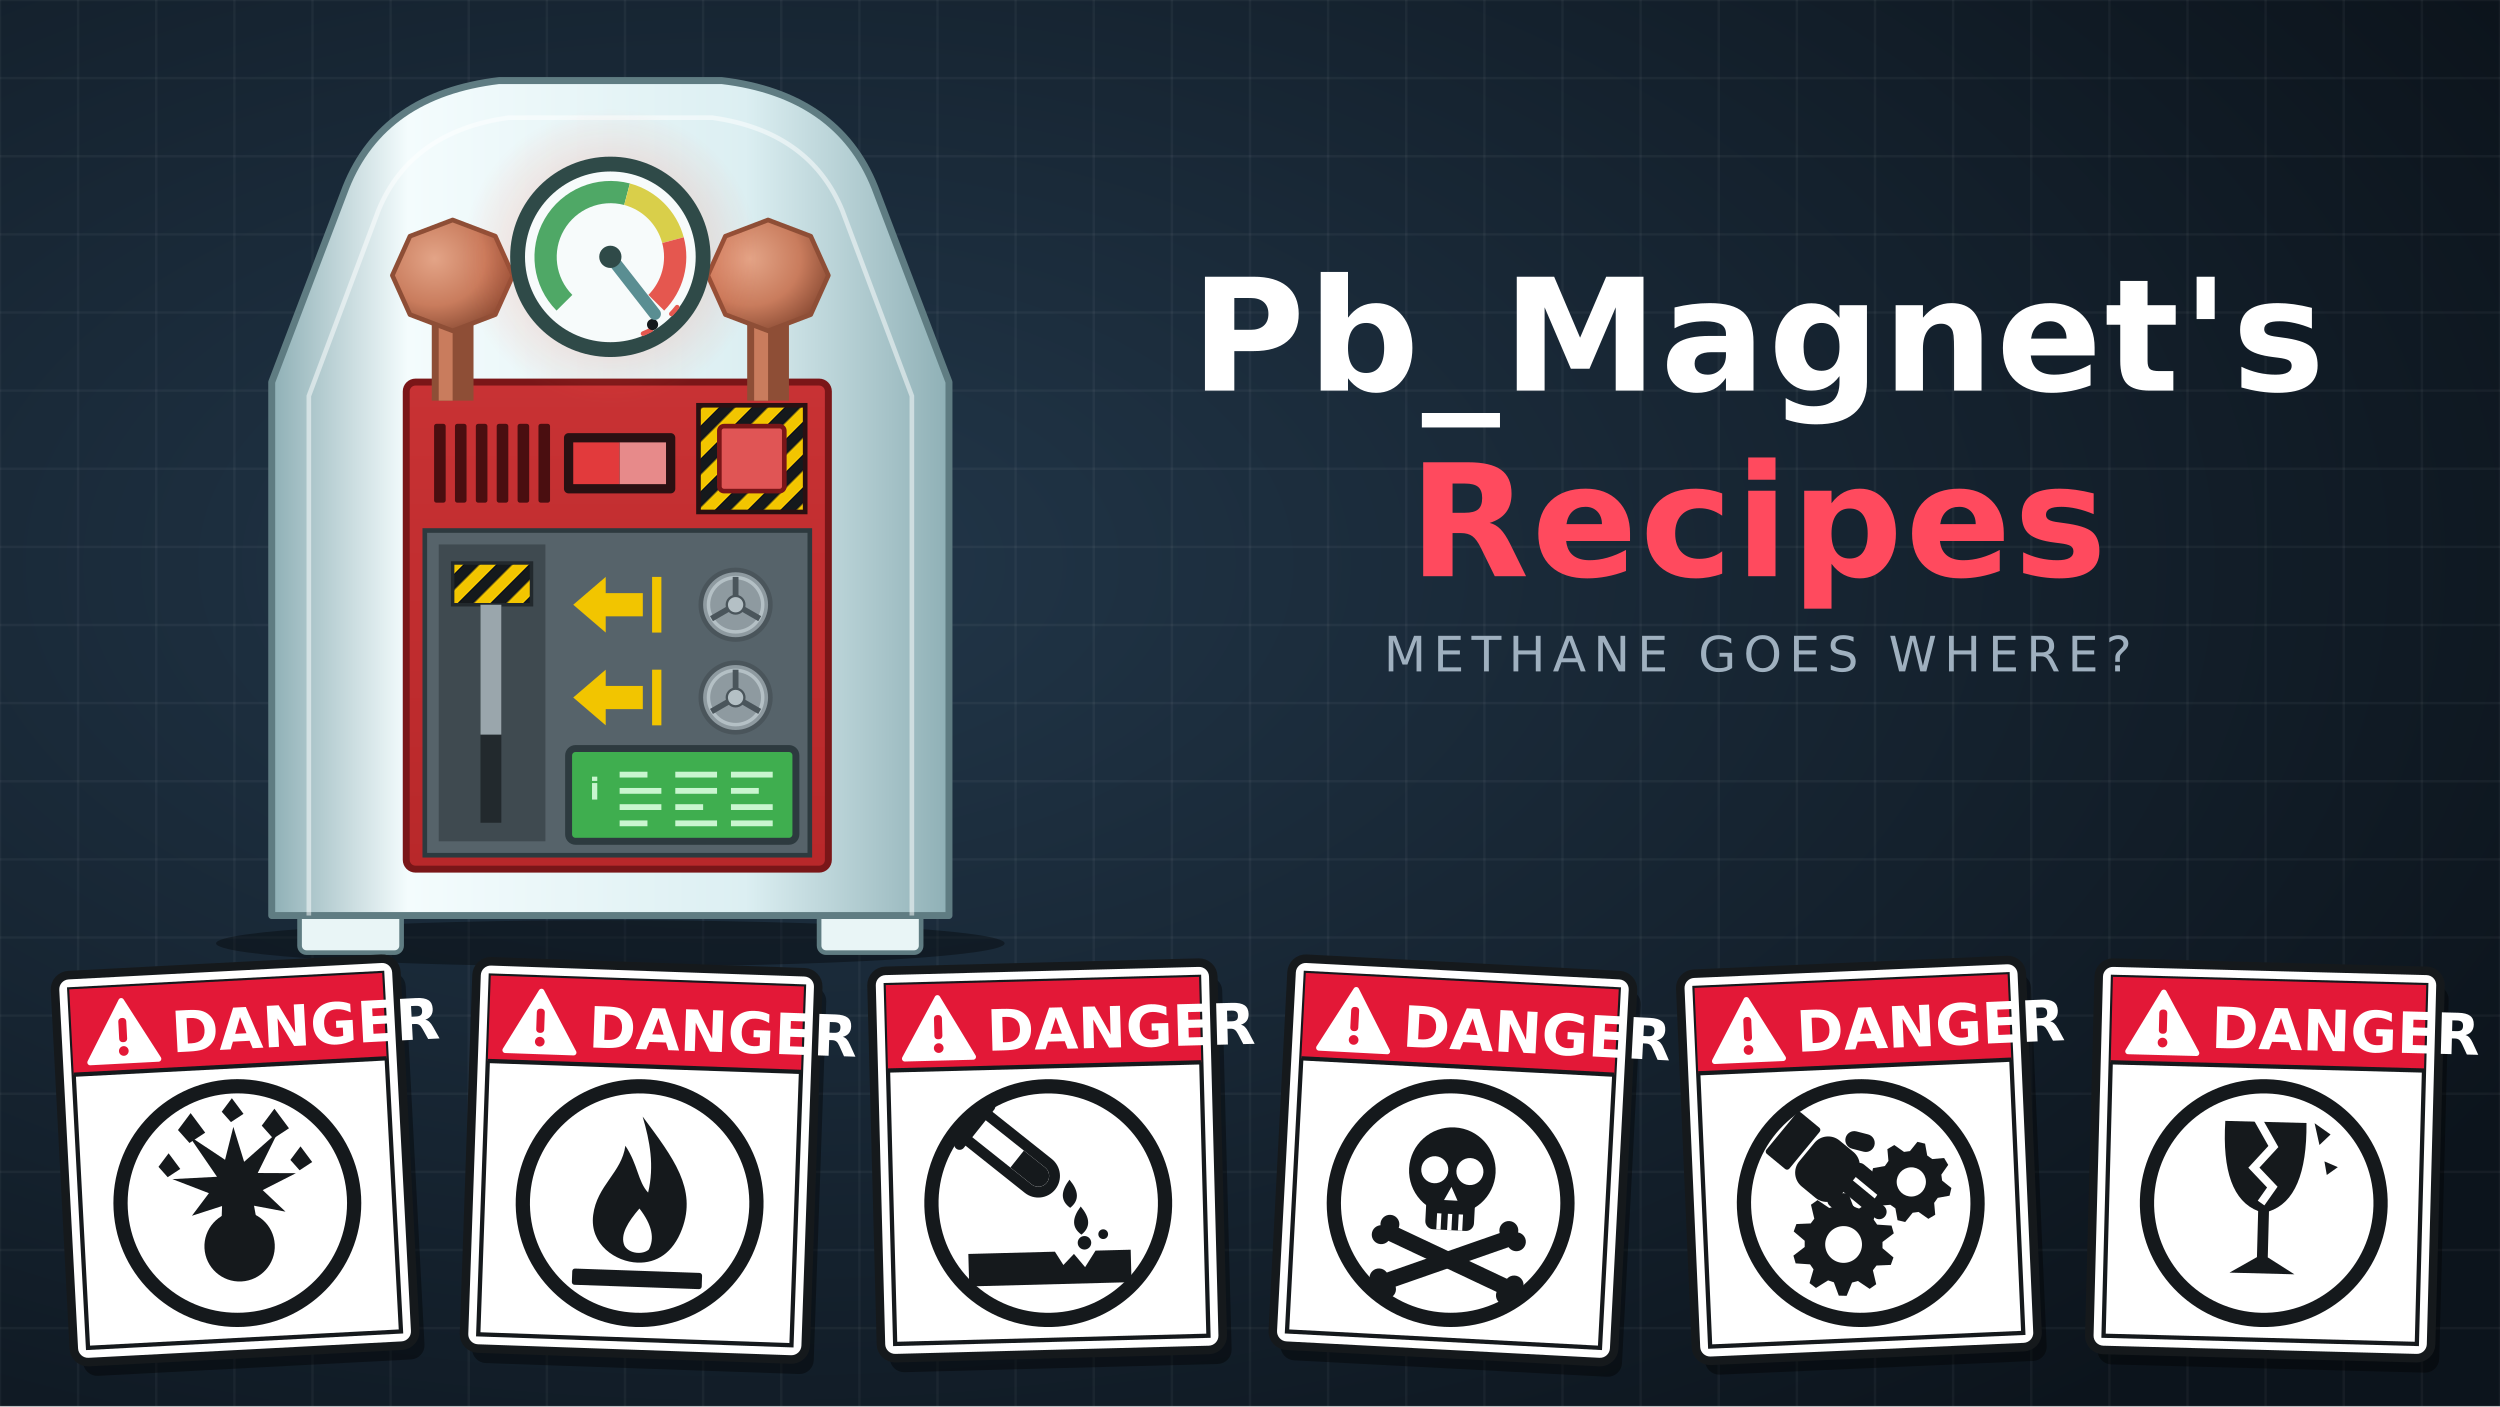
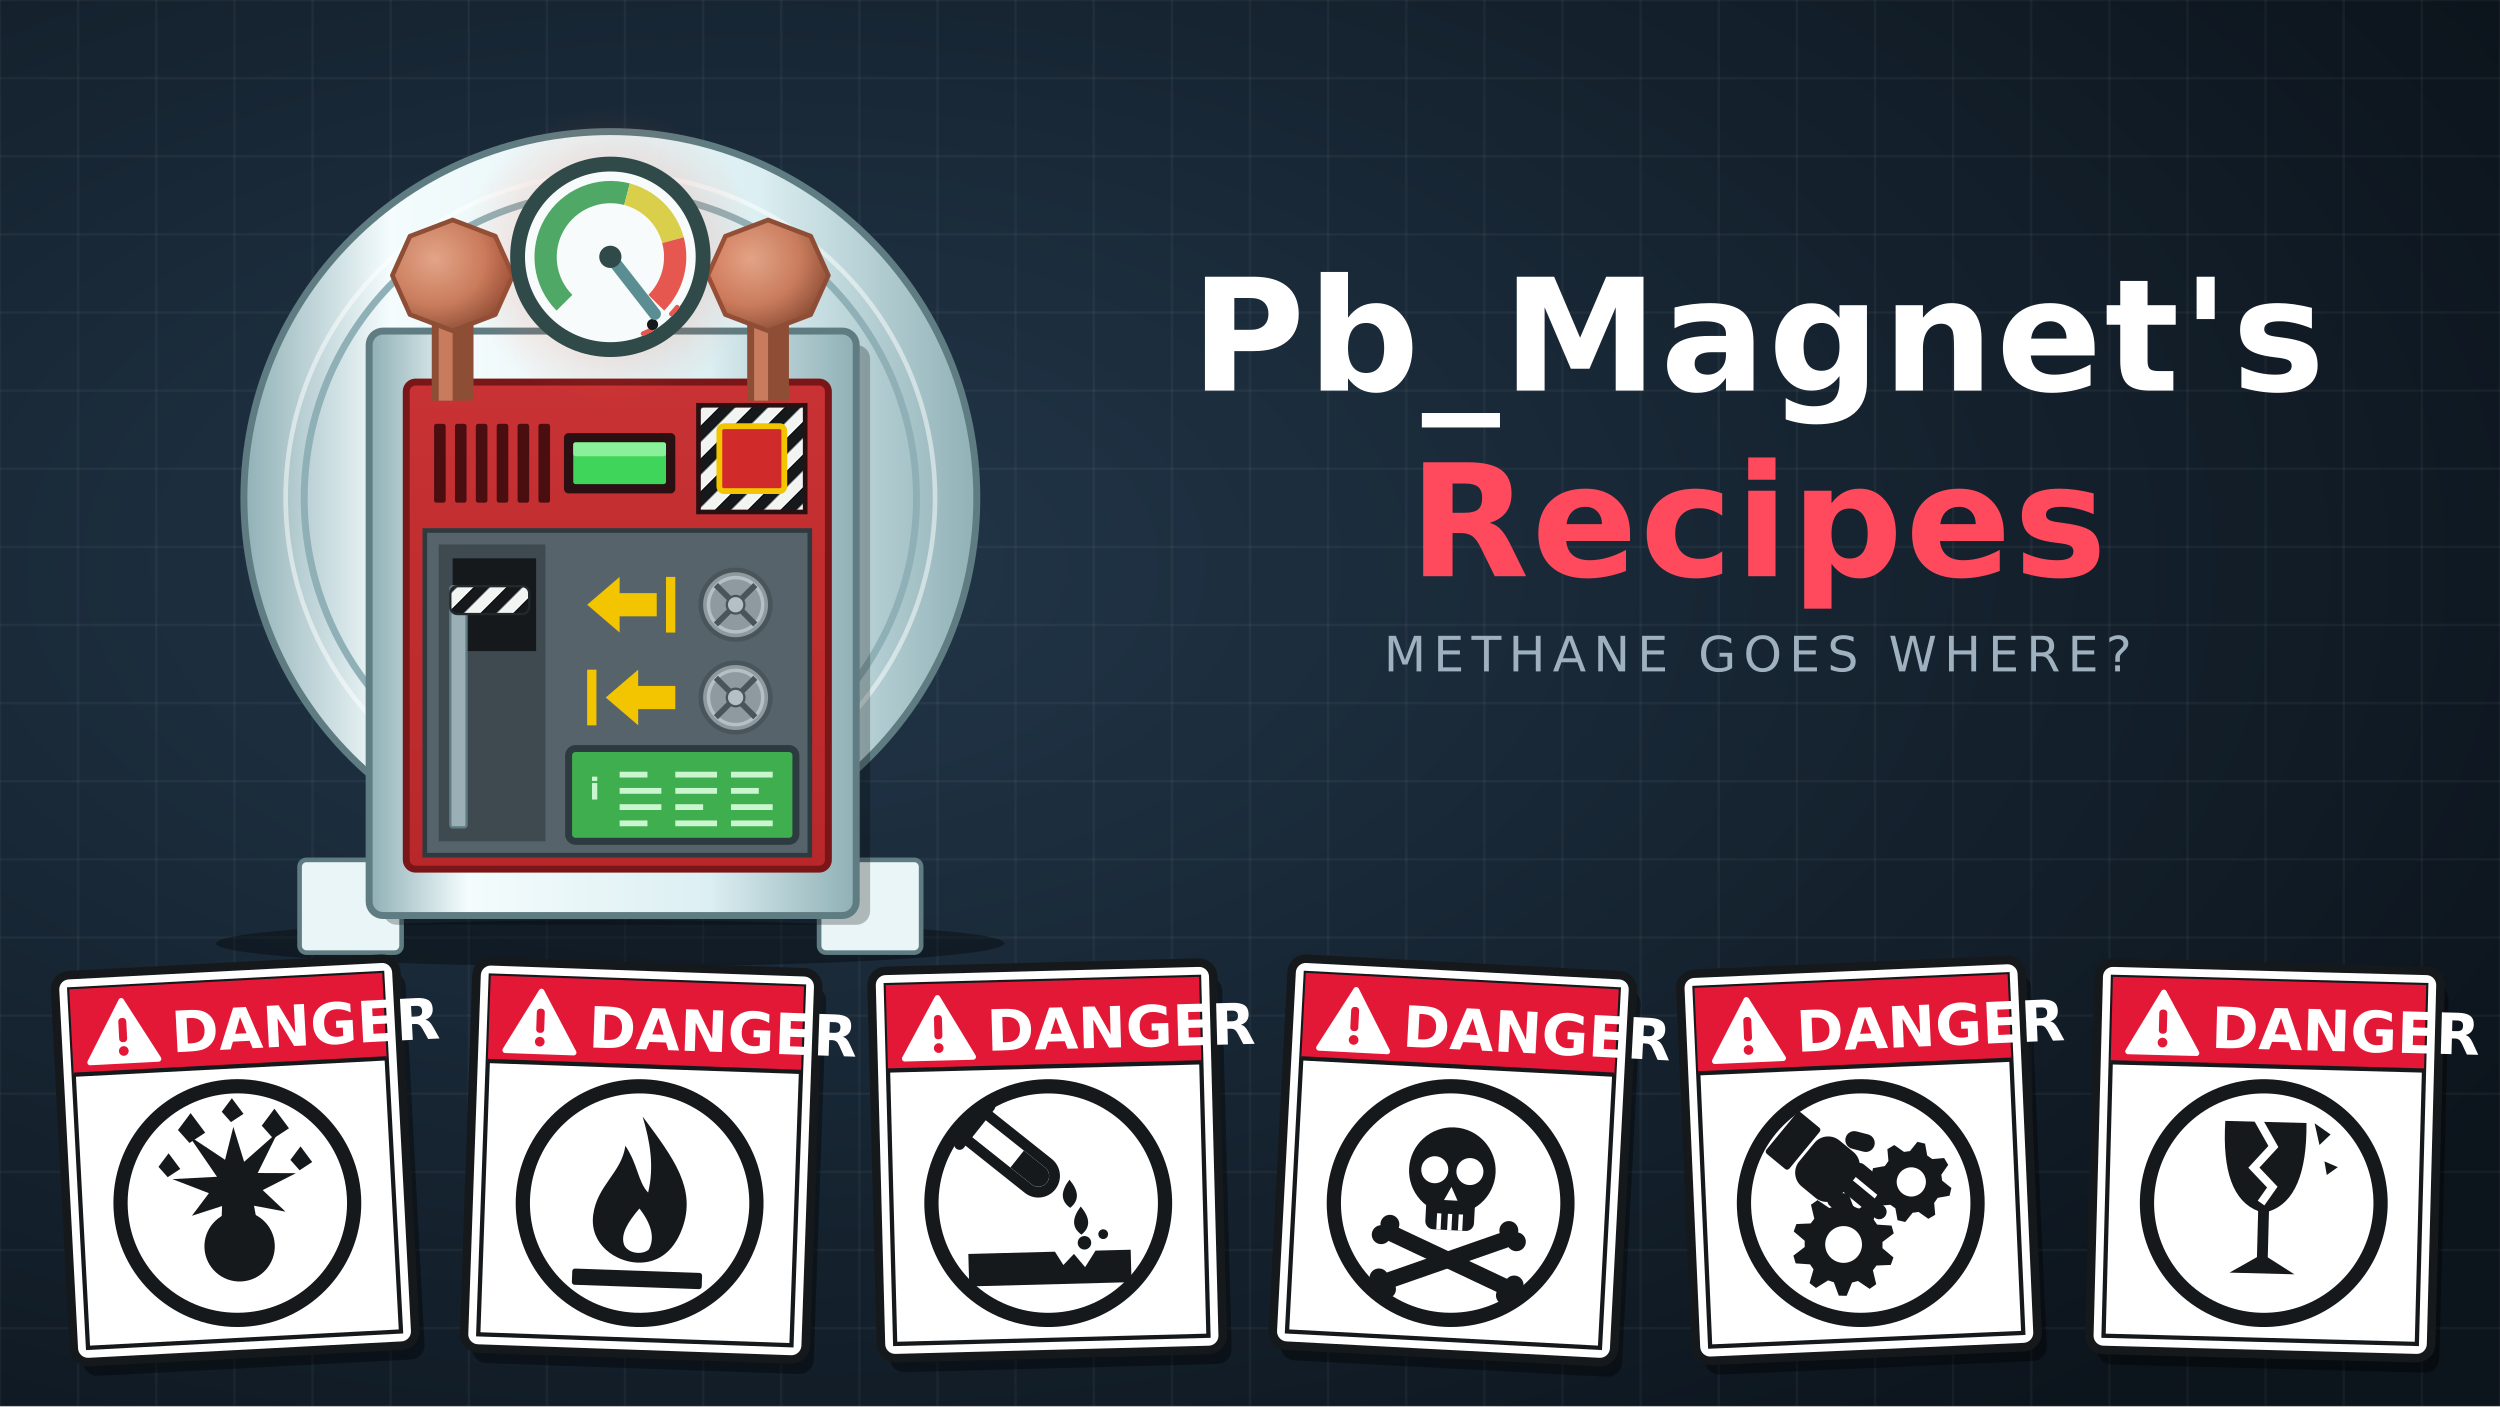
<svg xmlns="http://www.w3.org/2000/svg" width="1024" height="576" viewBox="0 0 1024 576">
  <defs>
    <linearGradient id="body" x1="0" y1="0" x2="1" y2="0">
      <stop offset="0" stop-color="#8FB0B6" />
      <stop offset="0.2" stop-color="#F4FCFD" />
      <stop offset="0.7" stop-color="#DCEFF2" />
      <stop offset="1" stop-color="#8FB0B6" />
    </linearGradient>
    <radialGradient id="copper" cx="0.35" cy="0.35" r="0.7">
      <stop offset="0" stop-color="#E3A487" />
      <stop offset="0.6" stop-color="#C97C5D" />
      <stop offset="1" stop-color="#8E4E36" />
    </radialGradient>
    <linearGradient id="panel" x1="0" y1="0" x2="0" y2="1">
      <stop offset="0" stop-color="#C83234" />
      <stop offset="1" stop-color="#B8282A" />
    </linearGradient>
    <pattern id="hazard" patternUnits="userSpaceOnUse" width="10" height="10" patternTransform="rotate(45)">
-       <rect width="10" height="10" fill="#F2C500" />
+       <rect width="10" height="10" fill="#F2F4F2" />
      <rect width="5" height="10" fill="#15191C" />
    </pattern>
    <radialGradient id="glow" cx="0.5" cy="0.5" r="0.5">
      <stop offset="0" stop-color="#FF5A3C" stop-opacity="0.35" />
      <stop offset="1" stop-color="#FF5A3C" stop-opacity="0" />
    </radialGradient>
    <radialGradient id="bg" cx="30%" cy="40%" r="80%">
      <stop offset="0" stop-color="#22374A" />
      <stop offset="1" stop-color="#0C141C" />
    </radialGradient>
  </defs>
  <rect width="1024" height="576" fill="url(#bg)" />
  <line x1="0" y1="0" x2="0" y2="576" stroke="#fff" stroke-opacity="0.04" />
  <line x1="32" y1="0" x2="32" y2="576" stroke="#fff" stroke-opacity="0.04" />
  <line x1="64" y1="0" x2="64" y2="576" stroke="#fff" stroke-opacity="0.04" />
  <line x1="96" y1="0" x2="96" y2="576" stroke="#fff" stroke-opacity="0.04" />
  <line x1="128" y1="0" x2="128" y2="576" stroke="#fff" stroke-opacity="0.04" />
  <line x1="160" y1="0" x2="160" y2="576" stroke="#fff" stroke-opacity="0.04" />
  <line x1="192" y1="0" x2="192" y2="576" stroke="#fff" stroke-opacity="0.04" />
  <line x1="224" y1="0" x2="224" y2="576" stroke="#fff" stroke-opacity="0.04" />
  <line x1="256" y1="0" x2="256" y2="576" stroke="#fff" stroke-opacity="0.04" />
  <line x1="288" y1="0" x2="288" y2="576" stroke="#fff" stroke-opacity="0.04" />
  <line x1="320" y1="0" x2="320" y2="576" stroke="#fff" stroke-opacity="0.04" />
  <line x1="352" y1="0" x2="352" y2="576" stroke="#fff" stroke-opacity="0.04" />
  <line x1="384" y1="0" x2="384" y2="576" stroke="#fff" stroke-opacity="0.04" />
  <line x1="416" y1="0" x2="416" y2="576" stroke="#fff" stroke-opacity="0.04" />
  <line x1="448" y1="0" x2="448" y2="576" stroke="#fff" stroke-opacity="0.04" />
  <line x1="480" y1="0" x2="480" y2="576" stroke="#fff" stroke-opacity="0.04" />
  <line x1="512" y1="0" x2="512" y2="576" stroke="#fff" stroke-opacity="0.04" />
  <line x1="544" y1="0" x2="544" y2="576" stroke="#fff" stroke-opacity="0.04" />
  <line x1="576" y1="0" x2="576" y2="576" stroke="#fff" stroke-opacity="0.04" />
  <line x1="608" y1="0" x2="608" y2="576" stroke="#fff" stroke-opacity="0.04" />
  <line x1="640" y1="0" x2="640" y2="576" stroke="#fff" stroke-opacity="0.04" />
  <line x1="672" y1="0" x2="672" y2="576" stroke="#fff" stroke-opacity="0.04" />
  <line x1="704" y1="0" x2="704" y2="576" stroke="#fff" stroke-opacity="0.04" />
  <line x1="736" y1="0" x2="736" y2="576" stroke="#fff" stroke-opacity="0.04" />
  <line x1="768" y1="0" x2="768" y2="576" stroke="#fff" stroke-opacity="0.04" />
  <line x1="800" y1="0" x2="800" y2="576" stroke="#fff" stroke-opacity="0.04" />
  <line x1="832" y1="0" x2="832" y2="576" stroke="#fff" stroke-opacity="0.04" />
  <line x1="864" y1="0" x2="864" y2="576" stroke="#fff" stroke-opacity="0.04" />
  <line x1="896" y1="0" x2="896" y2="576" stroke="#fff" stroke-opacity="0.04" />
  <line x1="928" y1="0" x2="928" y2="576" stroke="#fff" stroke-opacity="0.04" />
  <line x1="960" y1="0" x2="960" y2="576" stroke="#fff" stroke-opacity="0.04" />
  <line x1="992" y1="0" x2="992" y2="576" stroke="#fff" stroke-opacity="0.04" />
  <line x1="1024" y1="0" x2="1024" y2="576" stroke="#fff" stroke-opacity="0.04" />
  <line x1="0" y1="0" x2="1024" y2="0" stroke="#fff" stroke-opacity="0.04" />
  <line x1="0" y1="32" x2="1024" y2="32" stroke="#fff" stroke-opacity="0.04" />
  <line x1="0" y1="64" x2="1024" y2="64" stroke="#fff" stroke-opacity="0.04" />
  <line x1="0" y1="96" x2="1024" y2="96" stroke="#fff" stroke-opacity="0.04" />
  <line x1="0" y1="128" x2="1024" y2="128" stroke="#fff" stroke-opacity="0.04" />
  <line x1="0" y1="160" x2="1024" y2="160" stroke="#fff" stroke-opacity="0.04" />
  <line x1="0" y1="192" x2="1024" y2="192" stroke="#fff" stroke-opacity="0.04" />
  <line x1="0" y1="224" x2="1024" y2="224" stroke="#fff" stroke-opacity="0.04" />
  <line x1="0" y1="256" x2="1024" y2="256" stroke="#fff" stroke-opacity="0.04" />
  <line x1="0" y1="288" x2="1024" y2="288" stroke="#fff" stroke-opacity="0.04" />
  <line x1="0" y1="320" x2="1024" y2="320" stroke="#fff" stroke-opacity="0.04" />
  <line x1="0" y1="352" x2="1024" y2="352" stroke="#fff" stroke-opacity="0.04" />
  <line x1="0" y1="384" x2="1024" y2="384" stroke="#fff" stroke-opacity="0.04" />
  <line x1="0" y1="416" x2="1024" y2="416" stroke="#fff" stroke-opacity="0.04" />
  <line x1="0" y1="448" x2="1024" y2="448" stroke="#fff" stroke-opacity="0.04" />
  <line x1="0" y1="480" x2="1024" y2="480" stroke="#fff" stroke-opacity="0.04" />
  <line x1="0" y1="512" x2="1024" y2="512" stroke="#fff" stroke-opacity="0.04" />
  <line x1="0" y1="544" x2="1024" y2="544" stroke="#fff" stroke-opacity="0.04" />
  <line x1="0" y1="576" x2="1024" y2="576" stroke="#fff" stroke-opacity="0.04" />
  <g transform="translate(98.0,14) scale(0.95)">
    <ellipse cx="160" cy="392" rx="170" ry="10" fill="#000" opacity="0.35" />
    <rect x="26" y="356" width="44" height="40" rx="3" fill="#E9F5F6" stroke="#5F7C82" stroke-width="2" />
    <rect x="250" y="356" width="44" height="40" rx="3" fill="#E9F5F6" stroke="#5F7C82" stroke-width="2" />
-     <path d="M14,380 L14,150 L46,66 Q62,26 112,20 L208,20 Q258,26 274,66 L306,150 L306,380 Z" fill="url(#body)" stroke="#5F7C82" stroke-width="3" stroke-linejoin="round" />
-     <path d="M30,380 L30,156 L60,76 Q74,42 116,36 L204,36 Q246,42 260,76 L290,156 L290,380" fill="none" stroke="#FFFFFF" stroke-opacity="0.5" stroke-width="2" />
+     <circle cx="160" cy="200" r="158" fill="url(#body)" stroke="#5F7C82" stroke-width="3" />
+     <circle cx="160" cy="200" r="140" fill="none" stroke="#FFFFFF" stroke-opacity="0.5" stroke-width="2" />
+     <circle cx="160" cy="200" r="132" fill="none" stroke="#8FB0B6" stroke-width="3" />
+     <rect x="62" y="134" width="210" height="250" rx="6" fill="#000" opacity="0.25" />
+     <rect x="56" y="128" width="210" height="252" rx="6" fill="url(#body)" stroke="#5F7C82" stroke-width="3" />
    <rect x="72" y="150" width="182" height="210" rx="4" fill="url(#panel)" stroke="#7A1618" stroke-width="3" />
    <rect x="84" y="168" width="5" height="34" rx="1" fill="#4A0E10" />
    <rect x="93" y="168" width="5" height="34" rx="1" fill="#4A0E10" />
    <rect x="102" y="168" width="5" height="34" rx="1" fill="#4A0E10" />
    <rect x="111" y="168" width="5" height="34" rx="1" fill="#4A0E10" />
    <rect x="120" y="168" width="5" height="34" rx="1" fill="#4A0E10" />
    <rect x="129" y="168" width="5" height="34" rx="1" fill="#4A0E10" />
    <rect x="140" y="172" width="48" height="26" rx="2" fill="#2A1012" />
-     <rect x="144" y="176" width="20" height="18" fill="#E23A3C" />
-     <rect x="164" y="176" width="20" height="18" fill="#E78A8A" />
+     <rect x="144" y="176" width="40" height="18" rx="1" fill="#3FD45A" />
+     <rect x="144" y="176" width="40" height="6" rx="1" fill="#8AF09A" />
    <rect x="198" y="160" width="46" height="46" fill="url(#hazard)" stroke="#2A1012" stroke-width="2" />
-     <rect x="207" y="169" width="28" height="28" rx="2" fill="#E05555" stroke="#7A1618" stroke-width="2" />
+     <rect x="207" y="169" width="28" height="28" rx="2" fill="#D02A2A" stroke="#F2C500" stroke-width="2.5" />
    <rect x="80" y="214" width="166" height="140" fill="#56636A" stroke="#2D3A3F" stroke-width="2" />
    <rect x="86" y="220" width="46" height="128" fill="#3F4A50" />
-     <rect x="104" y="240" width="9" height="100" fill="#22292D" />
-     <rect x="92" y="228" width="34" height="18" fill="url(#hazard)" stroke="#22292D" stroke-width="1.5" />
-     <rect x="104" y="246" width="9" height="56" fill="#9AA6AC" />
-     <polygon points="144,246 158,234 158,241 174,241 174,251 158,251 158,258" fill="#F2C500" />
-     <rect x="178" y="234" width="4" height="24" fill="#F2C500" />
+     <rect x="92" y="226" width="36" height="40" fill="#15191C" />
+     <rect x="91" y="238" width="7" height="104" rx="1" fill="#9AB0B6" stroke="#5F7C82" stroke-width="1" />
+     <rect x="91" y="238" width="34" height="12" rx="3" fill="url(#hazard)" stroke="#22292D" stroke-width="1" />
+     <polygon points="150,246 164,234 164,241 180,241 180,251 164,251 164,258" fill="#F2C500" />
+     <rect x="184" y="234" width="4" height="24" fill="#F2C500" />
    <circle cx="214" cy="246" r="15" fill="#8E9AA0" stroke="#4A555B" stroke-width="2" />
    <circle cx="214" cy="246" r="11.7" fill="none" stroke="#B4C0C5" stroke-width="1.5" />
-     <line x1="214" y1="246" x2="224.4" y2="252.0" stroke="#4A555B" stroke-width="2.5" />
-     <line x1="214" y1="246" x2="203.6" y2="252.0" stroke="#4A555B" stroke-width="2.5" />
-     <line x1="214" y1="246" x2="214.0" y2="234.0" stroke="#4A555B" stroke-width="2.5" />
+     <line x1="214" y1="246" x2="222.5" y2="254.5" stroke="#4A555B" stroke-width="2.5" />
+     <line x1="214" y1="246" x2="205.5" y2="254.5" stroke="#4A555B" stroke-width="2.5" />
+     <line x1="214" y1="246" x2="205.5" y2="237.5" stroke="#4A555B" stroke-width="2.5" />
+     <line x1="214" y1="246" x2="222.5" y2="237.5" stroke="#4A555B" stroke-width="2.5" />
    <circle cx="214" cy="246" r="3.8" fill="#B4C0C5" stroke="#4A555B" />
-     <polygon points="144,286 158,274 158,281 174,281 174,291 158,291 158,298" fill="#F2C500" />
-     <rect x="178" y="274" width="4" height="24" fill="#F2C500" />
+     <polygon points="158,286 172,274 172,281 188,281 188,291 172,291 172,298" fill="#F2C500" />
+     <rect x="150" y="274" width="4" height="24" fill="#F2C500" />
    <circle cx="214" cy="286" r="15" fill="#8E9AA0" stroke="#4A555B" stroke-width="2" />
    <circle cx="214" cy="286" r="11.7" fill="none" stroke="#B4C0C5" stroke-width="1.5" />
-     <line x1="214" y1="286" x2="224.4" y2="292.0" stroke="#4A555B" stroke-width="2.5" />
-     <line x1="214" y1="286" x2="203.6" y2="292.0" stroke="#4A555B" stroke-width="2.5" />
-     <line x1="214" y1="286" x2="214.0" y2="274.0" stroke="#4A555B" stroke-width="2.5" />
+     <line x1="214" y1="286" x2="222.5" y2="294.5" stroke="#4A555B" stroke-width="2.5" />
+     <line x1="214" y1="286" x2="205.5" y2="294.5" stroke="#4A555B" stroke-width="2.5" />
+     <line x1="214" y1="286" x2="205.5" y2="277.5" stroke="#4A555B" stroke-width="2.5" />
+     <line x1="214" y1="286" x2="222.5" y2="277.5" stroke="#4A555B" stroke-width="2.5" />
    <circle cx="214" cy="286" r="3.8" fill="#B4C0C5" stroke="#4A555B" />
    <rect x="142" y="308" width="98" height="40" rx="3" fill="#3FAE4F" stroke="#2D3A3F" stroke-width="3" />
    <text x="151" y="330" font-family="DejaVu Sans" font-weight="bold" font-size="13" fill="#C9F5CF">i</text>
    <rect x="164" y="318" width="12" height="2.5" fill="#C9F5CF" />
    <rect x="188" y="318" width="18" height="2.5" fill="#C9F5CF" />
    <rect x="212" y="318" width="18" height="2.5" fill="#C9F5CF" />
    <rect x="164" y="325" width="18" height="2.5" fill="#C9F5CF" />
    <rect x="188" y="325" width="18" height="2.5" fill="#C9F5CF" />
    <rect x="212" y="325" width="12" height="2.5" fill="#C9F5CF" />
    <rect x="164" y="332" width="18" height="2.5" fill="#C9F5CF" />
    <rect x="188" y="332" width="12" height="2.5" fill="#C9F5CF" />
    <rect x="212" y="332" width="18" height="2.5" fill="#C9F5CF" />
    <rect x="164" y="339" width="12" height="2.5" fill="#C9F5CF" />
    <rect x="188" y="339" width="18" height="2.5" fill="#C9F5CF" />
    <rect x="212" y="339" width="18" height="2.5" fill="#C9F5CF" />
    <rect x="83" y="114" width="18" height="44" fill="#8E4E36" />
    <rect x="86" y="114" width="6" height="44" fill="#C97C5D" />
    <polygon points="118.0,104.0 110.4,120.9 92.0,127.9 73.6,120.9 66.0,104.0 73.6,87.1 92.0,80.1 110.4,87.1" fill="url(#copper)" stroke="#8E4E36" stroke-width="2" stroke-linejoin="round" />
    <rect x="219" y="114" width="18" height="44" fill="#8E4E36" />
    <rect x="222" y="114" width="6" height="44" fill="#C97C5D" />
    <polygon points="254.0,104.0 246.4,120.9 228.0,127.9 209.6,120.9 202.0,104.0 209.6,87.1 228.0,80.1 246.4,87.1" fill="url(#copper)" stroke="#8E4E36" stroke-width="2" stroke-linejoin="round" />
    <circle cx="160" cy="96" r="64.0" fill="url(#glow)" />
    <circle cx="160" cy="96" r="40" fill="#F7FBFB" stroke="#2F4A48" stroke-width="6.4" />
    <path d="M140.2,115.8 A28.0,28.0 0 0 1 167.2,69.0" fill="none" stroke="#4FA866" stroke-width="9.6" />
    <path d="M167.2,69.0 A28.0,28.0 0 0 1 187.0,88.8" fill="none" stroke="#D9CF4A" stroke-width="9.6" />
    <path d="M187.0,88.8 A28.0,28.0 0 0 1 179.8,115.8" fill="none" stroke="#E5574F" stroke-width="9.6" />
    <path d="M188.8,117.7 A36.0,36.0 0 0 1 186.3,120.6" fill="none" stroke="#E5574F" stroke-width="2" stroke-linecap="round" />
    <path d="M177.5,127.5 A36.0,36.0 0 0 1 174.1,129.1" fill="none" stroke="#E5574F" stroke-width="2" stroke-linecap="round" />
    <circle cx="178.2" cy="125.2" r="2.4" fill="#15191C" />
    <line x1="160" y1="96" x2="179.2" y2="120.6" stroke="#5A8E92" stroke-width="5.2" stroke-linecap="round" />
    <circle cx="160" cy="96" r="4.8" fill="#2F4A48" />
  </g>
  <text x="720" y="160" text-anchor="middle" font-family="DejaVu Sans" font-weight="bold" font-size="64" fill="#FFFFFF" letter-spacing="1">Pb_Magnet's</text>
  <text x="720" y="236" text-anchor="middle" font-family="DejaVu Sans" font-weight="bold" font-size="64" fill="#FF4A5E" letter-spacing="1">Recipes</text>
  <text x="720" y="275" text-anchor="middle" font-family="DejaVu Sans" font-size="20" fill="#9FB0BF" letter-spacing="3">METHANE GOES WHERE?</text>
  <g transform="translate(96.3,475.3) rotate(-3) scale(1.167) translate(-60.0,-68.0)">
    <rect x="3" y="5" width="120" height="136" rx="5" fill="#000" opacity="0.4" />
    <rect x="0" y="0" width="120" height="136" rx="5" fill="#FFFFFF" stroke="#15191C" stroke-width="3" />
    <rect x="5" y="5" width="110" height="126" fill="none" stroke="#15191C" stroke-width="1.5" />
    <rect x="5" y="5" width="110" height="30" fill="#E31837" />
    <line x1="5" y1="35" x2="115" y2="35" stroke="#15191C" stroke-width="1.5" />
    <polygon points="11,31 23,10 35,31" fill="#FFFFFF" stroke="#FFFFFF" stroke-width="2" stroke-linejoin="round" />
    <rect x="21.6" y="16" width="2.8" height="8.5" rx="1.2" fill="#E31837" />
    <circle cx="23" cy="27.6" r="1.7" fill="#E31837" />
    <text x="40" y="29" font-family="DejaVu Sans" font-weight="bold" font-size="20" fill="#FFFFFF" textLength="70" lengthAdjust="spacingAndGlyphs">DANGER</text>
    <circle cx="60.0" cy="83" r="41" fill="#FFFFFF" stroke="#15191C" stroke-width="5" />
    <g transform="translate(60.0,83) scale(0.95)">
      <polygon points="0.0,-28.2 3.3,-15.1 16.4,-25.5 8.1,-10.7 22.2,-9.9 9.6,-4.3 17.6,4.1 6.1,1.3 8.0,16.0 0.0,4.4 -6.7,12.5 -5.7,0.8 -17.0,3.8 -10.3,-4.2 -23.5,-10.1 -7.0,-10.1 -16.6,-25.8 -3.7,-16.2" fill="#15191C" />
      <circle cx="0" cy="16" r="13" fill="#15191C" />
      <polygon points="-28.4,-14.9 -24.4,-19.7 -20.4,-13.7 -25.2,-10.9" fill="#15191C" />
      <polygon points="-20.5,-28.1 -15.5,-34.1 -10.5,-26.6 -16.5,-23.1" fill="#15191C" />
      <polygon points="-4.0,-34.0 0.0,-38.8 4.0,-32.8 -0.8,-30.0" fill="#15191C" />
      <polygon points="10.5,-28.1 15.5,-34.1 20.5,-26.6 14.5,-23.1" fill="#15191C" />
      <polygon points="20.4,-14.9 24.4,-19.7 28.4,-13.7 23.6,-10.9" fill="#15191C" />
    </g>
  </g>
  <g transform="translate(262.6,475.3) rotate(2) scale(1.167) translate(-60.0,-68.0)">
    <rect x="3" y="5" width="120" height="136" rx="5" fill="#000" opacity="0.4" />
    <rect x="0" y="0" width="120" height="136" rx="5" fill="#FFFFFF" stroke="#15191C" stroke-width="3" />
    <rect x="5" y="5" width="110" height="126" fill="none" stroke="#15191C" stroke-width="1.5" />
    <rect x="5" y="5" width="110" height="30" fill="#E31837" />
    <line x1="5" y1="35" x2="115" y2="35" stroke="#15191C" stroke-width="1.5" />
    <polygon points="11,31 23,10 35,31" fill="#FFFFFF" stroke="#FFFFFF" stroke-width="2" stroke-linejoin="round" />
    <rect x="21.6" y="16" width="2.8" height="8.5" rx="1.2" fill="#E31837" />
    <circle cx="23" cy="27.6" r="1.7" fill="#E31837" />
    <text x="40" y="29" font-family="DejaVu Sans" font-weight="bold" font-size="20" fill="#FFFFFF" textLength="70" lengthAdjust="spacingAndGlyphs">DANGER</text>
    <circle cx="60.0" cy="83" r="41" fill="#FFFFFF" stroke="#15191C" stroke-width="5" />
    <g transform="translate(60.0,83) scale(0.95)">
      <path d="M0,-32 C12,-17 21,-6 16,9 C13,18 7,22 0,22 C-8,22 -18,16 -17,5 C-16,-6 -7,-11 -6,-21 C-1,-14 -1,-8 3,-4 C5,-14 3,-23 0,-32 Z" fill="#15191C" />
      <path d="M0,2 C5,8 6,13 4,17 C2,19 -3,19 -5,16 C-7,12 -4,7 0,2 Z" fill="#FFFFFF" />
      <rect x="-24" y="25" width="48" height="6" rx="1" fill="#15191C" />
    </g>
  </g>
  <g transform="translate(428.9,475.3) rotate(-1.5) scale(1.167) translate(-60.0,-68.0)">
    <rect x="3" y="5" width="120" height="136" rx="5" fill="#000" opacity="0.4" />
    <rect x="0" y="0" width="120" height="136" rx="5" fill="#FFFFFF" stroke="#15191C" stroke-width="3" />
    <rect x="5" y="5" width="110" height="126" fill="none" stroke="#15191C" stroke-width="1.5" />
    <rect x="5" y="5" width="110" height="30" fill="#E31837" />
    <line x1="5" y1="35" x2="115" y2="35" stroke="#15191C" stroke-width="1.5" />
    <polygon points="11,31 23,10 35,31" fill="#FFFFFF" stroke="#FFFFFF" stroke-width="2" stroke-linejoin="round" />
    <rect x="21.6" y="16" width="2.8" height="8.5" rx="1.2" fill="#E31837" />
    <circle cx="23" cy="27.6" r="1.7" fill="#E31837" />
    <text x="40" y="29" font-family="DejaVu Sans" font-weight="bold" font-size="20" fill="#FFFFFF" textLength="70" lengthAdjust="spacingAndGlyphs">DANGER</text>
    <circle cx="60.0" cy="83" r="41" fill="#FFFFFF" stroke="#15191C" stroke-width="5" />
    <g transform="translate(60.0,83) scale(0.95)">
      <g transform="translate(-8,-14) rotate(-50)">
        <path d="M-6,-24 L-6,6 A6,6 0 0 0 6,6 L6,-24" fill="none" stroke="#15191C" stroke-width="4" />
        <path d="M-4,-4 L-4,6 A4,4 0 0 0 4,6 L4,-4 Z" fill="#15191C" />
        <line x1="-9" y1="-24" x2="9" y2="-24" stroke="#15191C" stroke-width="4" stroke-linecap="round" />
      </g>
      <path d="M8,-7 Q12,-2 8,1 Q4,-2 8,-7 Z" fill="#15191C" transform="scale(1.3) translate(-1.8,0.5)" />
      <path d="M12,3 Q16,8 12,11 Q8,8 12,3 Z" fill="#15191C" transform="scale(1.3) translate(-2.8,-1.8)" />
      <path d="M-30,18 L2,18 L5,23 L9,19 L13,24 L17,18 L30,18 L30,30 L-30,30 Z" fill="#15191C" />
      <circle cx="13" cy="15" r="2.5" fill="#15191C" />
      <circle cx="20" cy="12" r="1.8" fill="#15191C" />
    </g>
  </g>
  <g transform="translate(595.1,475.3) rotate(3) scale(1.167) translate(-60.0,-68.0)">
    <rect x="3" y="5" width="120" height="136" rx="5" fill="#000" opacity="0.4" />
    <rect x="0" y="0" width="120" height="136" rx="5" fill="#FFFFFF" stroke="#15191C" stroke-width="3" />
    <rect x="5" y="5" width="110" height="126" fill="none" stroke="#15191C" stroke-width="1.5" />
    <rect x="5" y="5" width="110" height="30" fill="#E31837" />
    <line x1="5" y1="35" x2="115" y2="35" stroke="#15191C" stroke-width="1.5" />
    <polygon points="11,31 23,10 35,31" fill="#FFFFFF" stroke="#FFFFFF" stroke-width="2" stroke-linejoin="round" />
    <rect x="21.6" y="16" width="2.8" height="8.5" rx="1.2" fill="#E31837" />
    <circle cx="23" cy="27.6" r="1.7" fill="#E31837" />
    <text x="40" y="29" font-family="DejaVu Sans" font-weight="bold" font-size="20" fill="#FFFFFF" textLength="70" lengthAdjust="spacingAndGlyphs">DANGER</text>
    <circle cx="60.0" cy="83" r="41" fill="#FFFFFF" stroke="#15191C" stroke-width="5" />
    <g transform="translate(60.0,83) scale(0.95)">
      <line x1="-22" y1="12" x2="22" y2="30" stroke="#15191C" stroke-width="6" stroke-linecap="round" />
      <circle cx="-22" cy="9" r="3.5" fill="#15191C" />
      <circle cx="-25" cy="13" r="3.5" fill="#15191C" />
      <circle cx="22" cy="33" r="3.5" fill="#15191C" />
      <circle cx="25" cy="29" r="3.5" fill="#15191C" />
      <line x1="22" y1="12" x2="-22" y2="30" stroke="#15191C" stroke-width="6" stroke-linecap="round" />
      <circle cx="22" cy="9" r="3.5" fill="#15191C" />
      <circle cx="25" cy="13" r="3.5" fill="#15191C" />
      <circle cx="-22" cy="33" r="3.5" fill="#15191C" />
      <circle cx="-25" cy="29" r="3.5" fill="#15191C" />
      <circle cx="0" cy="-12" r="16" fill="#15191C" />
      <rect x="-9" y="-2" width="18" height="12" rx="3" fill="#15191C" />
      <circle cx="-6.5" cy="-12" r="5" fill="#FFFFFF" />
      <circle cx="6.5" cy="-12" r="5" fill="#FFFFFF" />
      <polygon points="0,-6 -2.5,-1 2.5,-1" fill="#FFFFFF" />
      <line x1="-4" y1="4" x2="-4" y2="10" stroke="#FFFFFF" stroke-width="1.6" />
      <line x1="0" y1="4" x2="0" y2="10" stroke="#FFFFFF" stroke-width="1.6" />
      <line x1="4" y1="4" x2="4" y2="10" stroke="#FFFFFF" stroke-width="1.6" />
    </g>
  </g>
  <g transform="translate(761.4,475.3) rotate(-2.5) scale(1.167) translate(-60.0,-68.0)">
    <rect x="3" y="5" width="120" height="136" rx="5" fill="#000" opacity="0.4" />
    <rect x="0" y="0" width="120" height="136" rx="5" fill="#FFFFFF" stroke="#15191C" stroke-width="3" />
    <rect x="5" y="5" width="110" height="126" fill="none" stroke="#15191C" stroke-width="1.5" />
    <rect x="5" y="5" width="110" height="30" fill="#E31837" />
    <line x1="5" y1="35" x2="115" y2="35" stroke="#15191C" stroke-width="1.5" />
    <polygon points="11,31 23,10 35,31" fill="#FFFFFF" stroke="#FFFFFF" stroke-width="2" stroke-linejoin="round" />
    <rect x="21.6" y="16" width="2.8" height="8.5" rx="1.2" fill="#E31837" />
    <circle cx="23" cy="27.6" r="1.7" fill="#E31837" />
    <text x="40" y="29" font-family="DejaVu Sans" font-weight="bold" font-size="20" fill="#FFFFFF" textLength="70" lengthAdjust="spacingAndGlyphs">DANGER</text>
    <circle cx="60.0" cy="83" r="41" fill="#FFFFFF" stroke="#15191C" stroke-width="5" />
    <g transform="translate(60.0,83) scale(0.95)">
      <g transform="translate(-15,-16) rotate(42) scale(1.1)" fill="#15191C">
        <rect x="-16" y="-9" width="10" height="18" rx="1" />
        <rect x="-5" y="-10" width="18" height="20" rx="6" />
        <rect x="2" y="-15" width="10" height="6" rx="3" transform="rotate(-25 2 -12)" />
        <rect x="10" y="-9" width="17" height="5" rx="2.5" />
        <rect x="10" y="-2.5" width="19" height="5" rx="2.5" />
        <rect x="10" y="4" width="16" height="5" rx="2.5" />
      </g>
      <polygon points="7.3,17.0 11.2,20.6 10.1,23.3 4.8,23.3 3.4,25.0 4.4,30.2 1.9,31.8 -2.3,28.7 -4.5,29.2 -6.7,34.0 -9.6,33.8 -11.2,28.8 -13.3,28.0 -17.9,30.6 -20.2,28.7 -18.5,23.7 -19.7,21.8 -25.0,21.2 -25.7,18.3 -21.4,15.3 -21.3,13.0 -25.2,9.4 -24.1,6.7 -18.8,6.7 -17.4,5.0 -18.4,-0.2 -15.9,-1.8 -11.7,1.3 -9.5,0.8 -7.3,-4.0 -4.4,-3.8 -2.8,1.2 -0.7,2.0 3.9,-0.6 6.2,1.3 4.5,6.3 5.7,8.2 11.0,8.8 11.7,11.7 7.4,14.7" fill="#15191C" />
      <circle cx="-7" cy="15" r="6.8" fill="#FFFFFF" />
      <polygon points="30.4,-7.0 33.7,-4.1 32.9,-1.3 28.5,-0.7 27.1,1.1 27.3,5.5 24.7,6.9 21.2,4.2 19.0,4.4 16.1,7.7 13.3,6.9 12.7,2.5 10.9,1.1 6.5,1.3 5.1,-1.3 7.8,-4.8 7.6,-7.0 4.3,-9.9 5.1,-12.7 9.5,-13.3 10.9,-15.1 10.7,-19.5 13.3,-20.9 16.8,-18.2 19.0,-18.4 21.9,-21.7 24.7,-20.9 25.3,-16.5 27.1,-15.1 31.5,-15.3 32.9,-12.7 30.2,-9.2" fill="#15191C" />
      <circle cx="19" cy="-7" r="5.4" fill="#FFFFFF" />
    </g>
  </g>
  <g transform="translate(927.7,475.3) rotate(1.5) scale(1.167) translate(-60.0,-68.0)">
    <rect x="3" y="5" width="120" height="136" rx="5" fill="#000" opacity="0.4" />
    <rect x="0" y="0" width="120" height="136" rx="5" fill="#FFFFFF" stroke="#15191C" stroke-width="3" />
    <rect x="5" y="5" width="110" height="126" fill="none" stroke="#15191C" stroke-width="1.5" />
    <rect x="5" y="5" width="110" height="30" fill="#E31837" />
    <line x1="5" y1="35" x2="115" y2="35" stroke="#15191C" stroke-width="1.5" />
    <polygon points="11,31 23,10 35,31" fill="#FFFFFF" stroke="#FFFFFF" stroke-width="2" stroke-linejoin="round" />
    <rect x="21.6" y="16" width="2.8" height="8.5" rx="1.2" fill="#E31837" />
    <circle cx="23" cy="27.6" r="1.7" fill="#E31837" />
    <text x="40" y="29" font-family="DejaVu Sans" font-weight="bold" font-size="20" fill="#FFFFFF" textLength="70" lengthAdjust="spacingAndGlyphs">DANGER</text>
    <circle cx="60.0" cy="83" r="41" fill="#FFFFFF" stroke="#15191C" stroke-width="5" />
    <g transform="translate(60.0,83) scale(0.95)">
      <path d="M-15,-30 L15,-30 Q16,-2 2,3 L2,20 L12,26 L-12,26 L-2,20 L-2,3 Q-16,-2 -15,-30 Z" fill="#15191C" />
      <polyline points="-3,-31 3,-21 -4,-13 3,-6 -1,0" fill="none" stroke="#FFFFFF" stroke-width="3" stroke-linejoin="miter" />
      <polygon points="18,-30 24,-26 20,-22" fill="#15191C" />
      <polygon points="22,-16 27,-14 23,-11" fill="#15191C" />
    </g>
  </g>
</svg>
